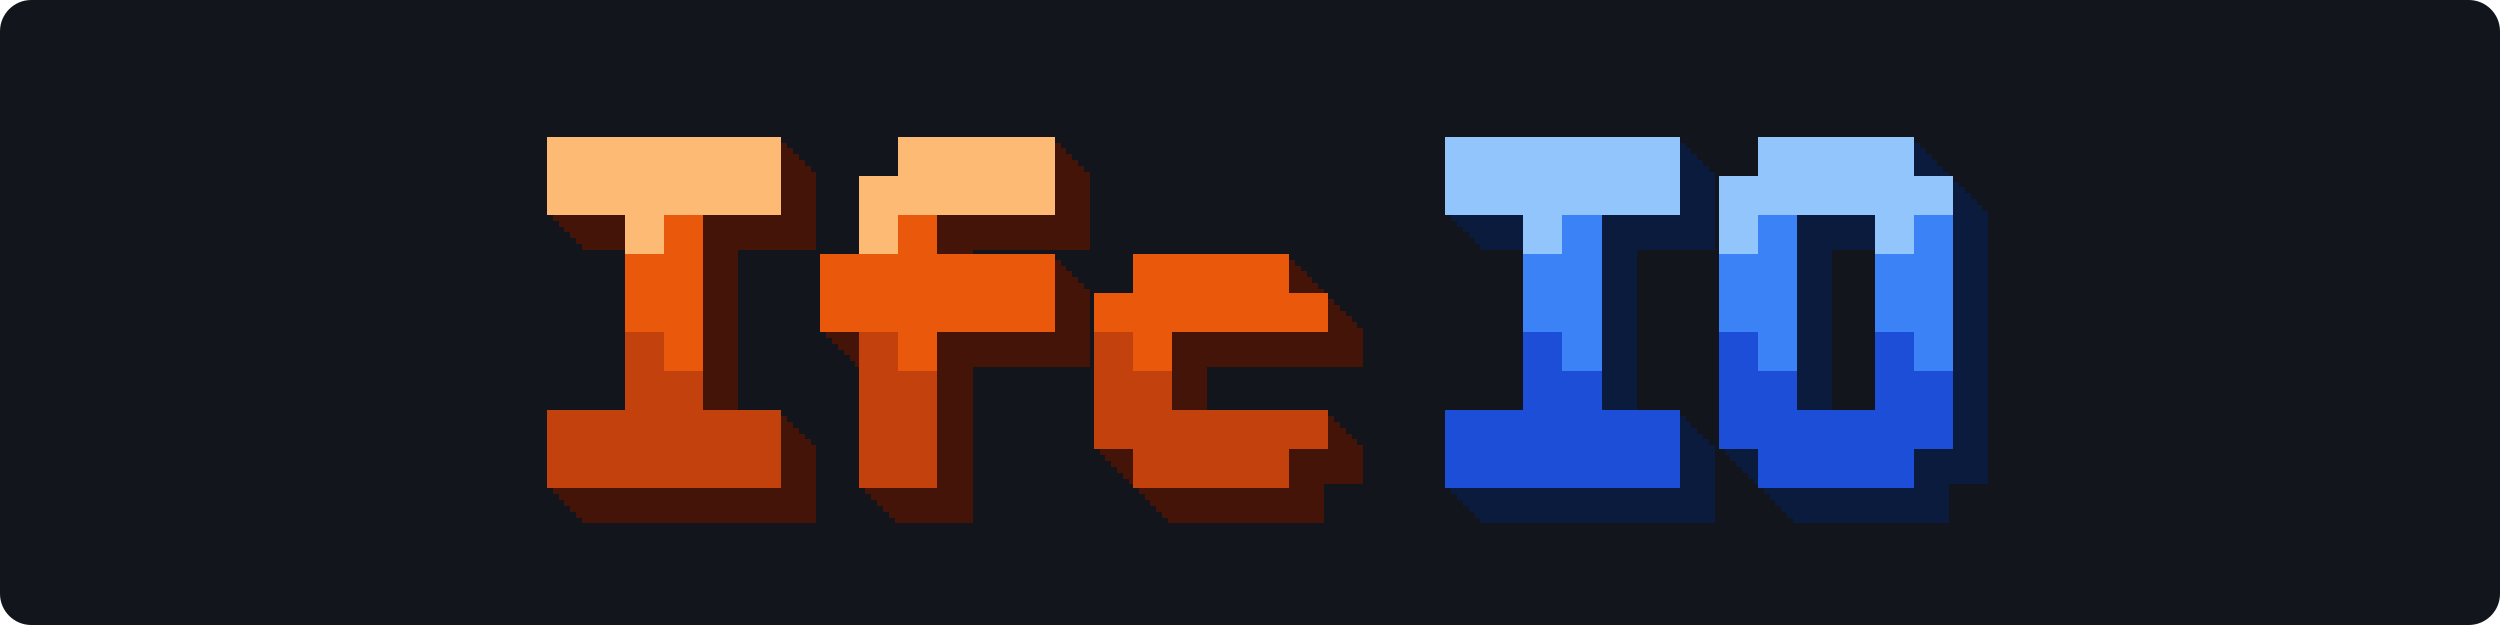
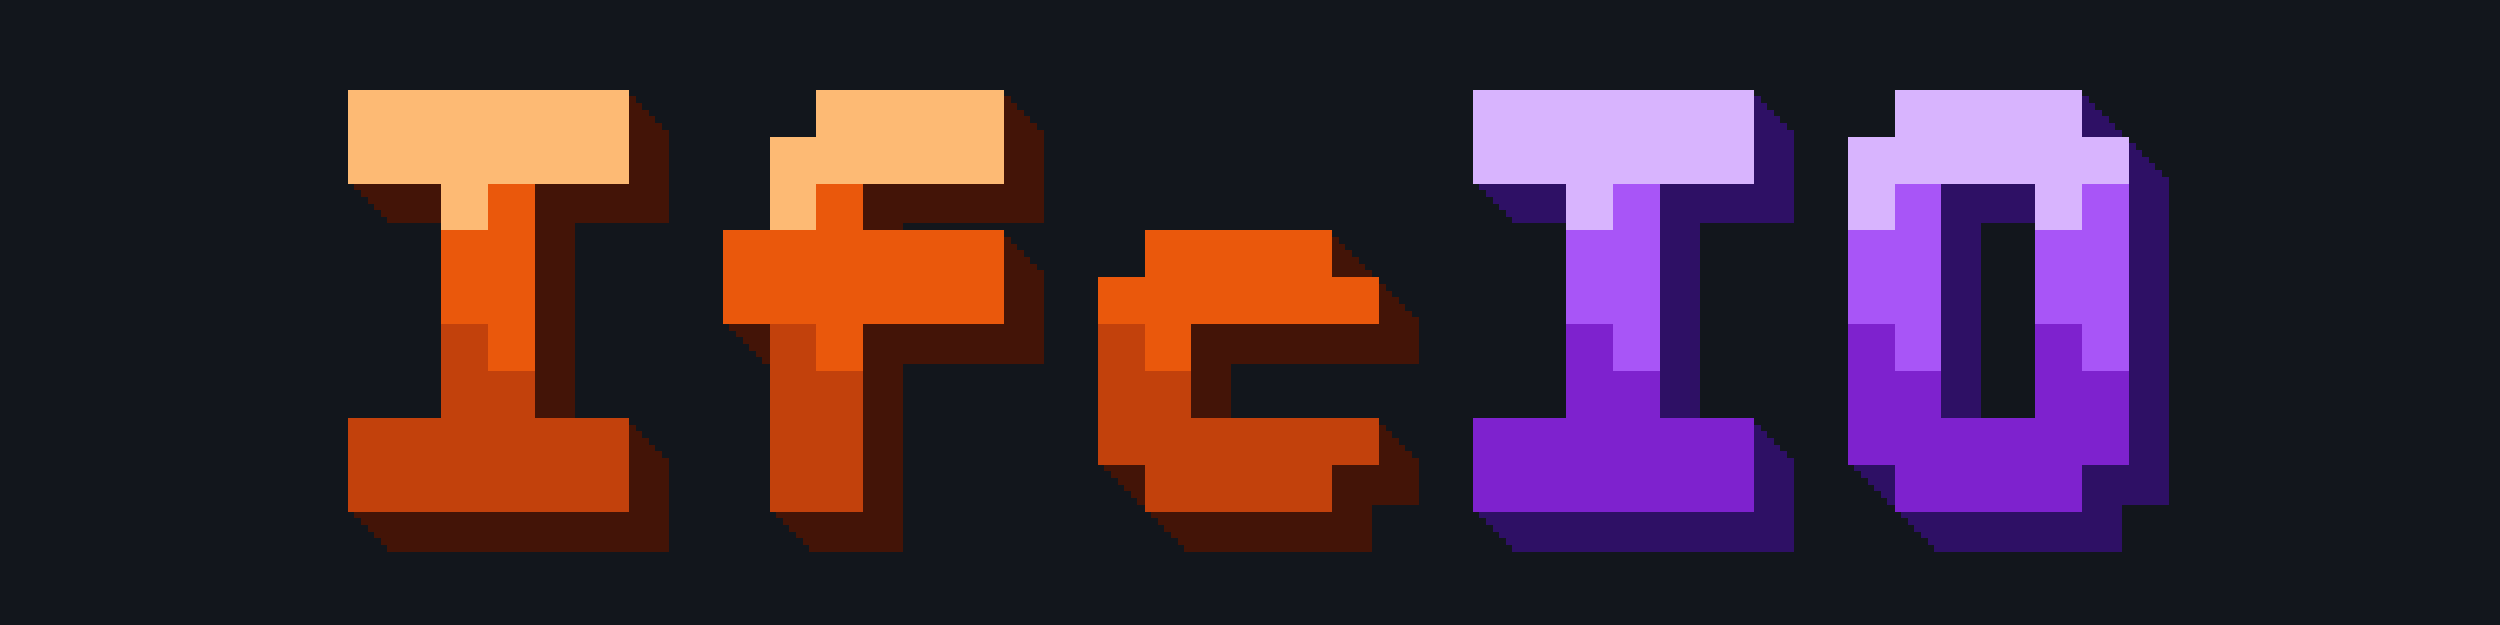
<svg xmlns="http://www.w3.org/2000/svg" viewBox="0 0 1280 320" width="1280" height="320" role="img">
-   <rect width="1280" height="320" rx="16" fill="#12161C" />
+   <rect width="1280" height="320" rx="0" fill="#12161C" />
  <g shape-rendering="crispEdges">
-     <g id="ifc-shadows">
-       <rect x="283" y="73" width="120" height="20" fill="#431407" />
-       <rect x="283" y="93" width="120" height="20" fill="#431407" />
-       <rect x="323" y="113" width="40" height="20" fill="#431407" />
-       <rect x="323" y="133" width="40" height="20" fill="#431407" />
-       <rect x="323" y="153" width="40" height="20" fill="#431407" />
-       <rect x="323" y="173" width="40" height="20" fill="#431407" />
-       <rect x="323" y="193" width="40" height="20" fill="#431407" />
-       <rect x="283" y="213" width="120" height="20" fill="#431407" />
-       <rect x="283" y="233" width="120" height="20" fill="#431407" />
-       <rect x="286" y="76" width="120" height="20" fill="#431407" />
-       <rect x="286" y="96" width="120" height="20" fill="#431407" />
-       <rect x="326" y="116" width="40" height="20" fill="#431407" />
-       <rect x="326" y="136" width="40" height="20" fill="#431407" />
-       <rect x="326" y="156" width="40" height="20" fill="#431407" />
-       <rect x="326" y="176" width="40" height="20" fill="#431407" />
-       <rect x="326" y="196" width="40" height="20" fill="#431407" />
-       <rect x="286" y="216" width="120" height="20" fill="#431407" />
-       <rect x="286" y="236" width="120" height="20" fill="#431407" />
-       <rect x="289" y="79" width="120" height="20" fill="#431407" />
-       <rect x="289" y="99" width="120" height="20" fill="#431407" />
-       <rect x="329" y="119" width="40" height="20" fill="#431407" />
-       <rect x="329" y="139" width="40" height="20" fill="#431407" />
-       <rect x="329" y="159" width="40" height="20" fill="#431407" />
-       <rect x="329" y="179" width="40" height="20" fill="#431407" />
-       <rect x="329" y="199" width="40" height="20" fill="#431407" />
-       <rect x="289" y="219" width="120" height="20" fill="#431407" />
-       <rect x="289" y="239" width="120" height="20" fill="#431407" />
-       <rect x="292" y="82" width="120" height="20" fill="#431407" />
-       <rect x="292" y="102" width="120" height="20" fill="#431407" />
-       <rect x="332" y="122" width="40" height="20" fill="#431407" />
-       <rect x="332" y="142" width="40" height="20" fill="#431407" />
-       <rect x="332" y="162" width="40" height="20" fill="#431407" />
-       <rect x="332" y="182" width="40" height="20" fill="#431407" />
-       <rect x="332" y="202" width="40" height="20" fill="#431407" />
-       <rect x="292" y="222" width="120" height="20" fill="#431407" />
-       <rect x="292" y="242" width="120" height="20" fill="#431407" />
-       <rect x="295" y="85" width="120" height="20" fill="#431407" />
-       <rect x="295" y="105" width="120" height="20" fill="#431407" />
-       <rect x="335" y="125" width="40" height="20" fill="#431407" />
-       <rect x="335" y="145" width="40" height="20" fill="#431407" />
-       <rect x="335" y="165" width="40" height="20" fill="#431407" />
-       <rect x="335" y="185" width="40" height="20" fill="#431407" />
-       <rect x="335" y="205" width="40" height="20" fill="#431407" />
-       <rect x="295" y="225" width="120" height="20" fill="#431407" />
-       <rect x="295" y="245" width="120" height="20" fill="#431407" />
-       <rect x="298" y="88" width="120" height="20" fill="#431407" />
-       <rect x="298" y="108" width="120" height="20" fill="#431407" />
-       <rect x="338" y="128" width="40" height="20" fill="#431407" />
-       <rect x="338" y="148" width="40" height="20" fill="#431407" />
-       <rect x="338" y="168" width="40" height="20" fill="#431407" />
-       <rect x="338" y="188" width="40" height="20" fill="#431407" />
-       <rect x="338" y="208" width="40" height="20" fill="#431407" />
-       <rect x="298" y="228" width="120" height="20" fill="#431407" />
-       <rect x="298" y="248" width="120" height="20" fill="#431407" />
-       <rect x="463" y="73" width="80" height="20" fill="#431407" />
-       <rect x="443" y="93" width="100" height="20" fill="#431407" />
-       <rect x="443" y="113" width="40" height="20" fill="#431407" />
-       <rect x="423" y="133" width="120" height="20" fill="#431407" />
-       <rect x="423" y="153" width="120" height="20" fill="#431407" />
-       <rect x="443" y="173" width="40" height="20" fill="#431407" />
-       <rect x="443" y="193" width="40" height="20" fill="#431407" />
-       <rect x="443" y="213" width="40" height="20" fill="#431407" />
-       <rect x="443" y="233" width="40" height="20" fill="#431407" />
-       <rect x="466" y="76" width="80" height="20" fill="#431407" />
-       <rect x="446" y="96" width="100" height="20" fill="#431407" />
-       <rect x="446" y="116" width="40" height="20" fill="#431407" />
-       <rect x="426" y="136" width="120" height="20" fill="#431407" />
-       <rect x="426" y="156" width="120" height="20" fill="#431407" />
-       <rect x="446" y="176" width="40" height="20" fill="#431407" />
-       <rect x="446" y="196" width="40" height="20" fill="#431407" />
-       <rect x="446" y="216" width="40" height="20" fill="#431407" />
-       <rect x="446" y="236" width="40" height="20" fill="#431407" />
-       <rect x="469" y="79" width="80" height="20" fill="#431407" />
-       <rect x="449" y="99" width="100" height="20" fill="#431407" />
-       <rect x="449" y="119" width="40" height="20" fill="#431407" />
-       <rect x="429" y="139" width="120" height="20" fill="#431407" />
-       <rect x="429" y="159" width="120" height="20" fill="#431407" />
-       <rect x="449" y="179" width="40" height="20" fill="#431407" />
-       <rect x="449" y="199" width="40" height="20" fill="#431407" />
-       <rect x="449" y="219" width="40" height="20" fill="#431407" />
-       <rect x="449" y="239" width="40" height="20" fill="#431407" />
-       <rect x="472" y="82" width="80" height="20" fill="#431407" />
-       <rect x="452" y="102" width="100" height="20" fill="#431407" />
-       <rect x="452" y="122" width="40" height="20" fill="#431407" />
-       <rect x="432" y="142" width="120" height="20" fill="#431407" />
-       <rect x="432" y="162" width="120" height="20" fill="#431407" />
-       <rect x="452" y="182" width="40" height="20" fill="#431407" />
-       <rect x="452" y="202" width="40" height="20" fill="#431407" />
-       <rect x="452" y="222" width="40" height="20" fill="#431407" />
-       <rect x="452" y="242" width="40" height="20" fill="#431407" />
-       <rect x="475" y="85" width="80" height="20" fill="#431407" />
-       <rect x="455" y="105" width="100" height="20" fill="#431407" />
-       <rect x="455" y="125" width="40" height="20" fill="#431407" />
-       <rect x="435" y="145" width="120" height="20" fill="#431407" />
-       <rect x="435" y="165" width="120" height="20" fill="#431407" />
-       <rect x="455" y="185" width="40" height="20" fill="#431407" />
-       <rect x="455" y="205" width="40" height="20" fill="#431407" />
-       <rect x="455" y="225" width="40" height="20" fill="#431407" />
-       <rect x="455" y="245" width="40" height="20" fill="#431407" />
-       <rect x="478" y="88" width="80" height="20" fill="#431407" />
-       <rect x="458" y="108" width="100" height="20" fill="#431407" />
-       <rect x="458" y="128" width="40" height="20" fill="#431407" />
-       <rect x="438" y="148" width="120" height="20" fill="#431407" />
-       <rect x="438" y="168" width="120" height="20" fill="#431407" />
-       <rect x="458" y="188" width="40" height="20" fill="#431407" />
-       <rect x="458" y="208" width="40" height="20" fill="#431407" />
-       <rect x="458" y="228" width="40" height="20" fill="#431407" />
-       <rect x="458" y="248" width="40" height="20" fill="#431407" />
-       <rect x="583" y="133" width="80" height="20" fill="#431407" />
-       <rect x="563" y="153" width="120" height="20" fill="#431407" />
-       <rect x="563" y="173" width="40" height="20" fill="#431407" />
-       <rect x="563" y="193" width="40" height="20" fill="#431407" />
-       <rect x="563" y="213" width="120" height="20" fill="#431407" />
-       <rect x="583" y="233" width="80" height="20" fill="#431407" />
-       <rect x="586" y="136" width="80" height="20" fill="#431407" />
-       <rect x="566" y="156" width="120" height="20" fill="#431407" />
-       <rect x="566" y="176" width="40" height="20" fill="#431407" />
-       <rect x="566" y="196" width="40" height="20" fill="#431407" />
-       <rect x="566" y="216" width="120" height="20" fill="#431407" />
-       <rect x="586" y="236" width="80" height="20" fill="#431407" />
-       <rect x="589" y="139" width="80" height="20" fill="#431407" />
-       <rect x="569" y="159" width="120" height="20" fill="#431407" />
-       <rect x="569" y="179" width="40" height="20" fill="#431407" />
-       <rect x="569" y="199" width="40" height="20" fill="#431407" />
-       <rect x="569" y="219" width="120" height="20" fill="#431407" />
-       <rect x="589" y="239" width="80" height="20" fill="#431407" />
-       <rect x="592" y="142" width="80" height="20" fill="#431407" />
-       <rect x="572" y="162" width="120" height="20" fill="#431407" />
-       <rect x="572" y="182" width="40" height="20" fill="#431407" />
-       <rect x="572" y="202" width="40" height="20" fill="#431407" />
-       <rect x="572" y="222" width="120" height="20" fill="#431407" />
-       <rect x="592" y="242" width="80" height="20" fill="#431407" />
-       <rect x="595" y="145" width="80" height="20" fill="#431407" />
-       <rect x="575" y="165" width="120" height="20" fill="#431407" />
-       <rect x="575" y="185" width="40" height="20" fill="#431407" />
-       <rect x="575" y="205" width="40" height="20" fill="#431407" />
-       <rect x="575" y="225" width="120" height="20" fill="#431407" />
-       <rect x="595" y="245" width="80" height="20" fill="#431407" />
-       <rect x="598" y="148" width="80" height="20" fill="#431407" />
-       <rect x="578" y="168" width="120" height="20" fill="#431407" />
-       <rect x="578" y="188" width="40" height="20" fill="#431407" />
-       <rect x="578" y="208" width="40" height="20" fill="#431407" />
-       <rect x="578" y="228" width="120" height="20" fill="#431407" />
-       <rect x="598" y="248" width="80" height="20" fill="#431407" />
-     </g>
-     <g id="ifc-tone1">
-       <rect x="320" y="170" width="20" height="20" fill="#C2410C" />
-       <rect x="320" y="190" width="40" height="20" fill="#C2410C" />
-       <rect x="280" y="210" width="120" height="20" fill="#C2410C" />
-       <rect x="280" y="230" width="120" height="20" fill="#C2410C" />
-       <rect x="440" y="170" width="20" height="20" fill="#C2410C" />
-       <rect x="440" y="190" width="40" height="20" fill="#C2410C" />
-       <rect x="440" y="210" width="40" height="20" fill="#C2410C" />
-       <rect x="440" y="230" width="40" height="20" fill="#C2410C" />
-       <rect x="560" y="170" width="20" height="20" fill="#C2410C" />
-       <rect x="560" y="190" width="40" height="20" fill="#C2410C" />
-       <rect x="560" y="210" width="120" height="20" fill="#C2410C" />
-       <rect x="580" y="230" width="80" height="20" fill="#C2410C" />
-     </g>
-     <g id="ifc-tone2">
-       <rect x="340" y="110" width="20" height="20" fill="#EA580C" />
-       <rect x="320" y="130" width="40" height="20" fill="#EA580C" />
-       <rect x="320" y="150" width="40" height="20" fill="#EA580C" />
-       <rect x="340" y="170" width="20" height="20" fill="#EA580C" />
-       <rect x="460" y="110" width="20" height="20" fill="#EA580C" />
-       <rect x="420" y="130" width="120" height="20" fill="#EA580C" />
-       <rect x="420" y="150" width="120" height="20" fill="#EA580C" />
-       <rect x="460" y="170" width="20" height="20" fill="#EA580C" />
-       <rect x="580" y="130" width="80" height="20" fill="#EA580C" />
-       <rect x="560" y="150" width="120" height="20" fill="#EA580C" />
-       <rect x="580" y="170" width="20" height="20" fill="#EA580C" />
-     </g>
-     <g id="ifc-tone3">
-       <rect x="280" y="70" width="120" height="20" fill="#FDBA74" />
-       <rect x="280" y="90" width="120" height="20" fill="#FDBA74" />
-       <rect x="320" y="110" width="20" height="20" fill="#FDBA74" />
-       <rect x="460" y="70" width="80" height="20" fill="#FDBA74" />
-       <rect x="440" y="90" width="100" height="20" fill="#FDBA74" />
-       <rect x="440" y="110" width="20" height="20" fill="#FDBA74" />
-     </g>
-     <g id="io-shadows">
-       <rect x="743" y="73" width="120" height="20" fill="#0B1B3D" />
-       <rect x="743" y="93" width="120" height="20" fill="#0B1B3D" />
-       <rect x="783" y="113" width="40" height="20" fill="#0B1B3D" />
-       <rect x="783" y="133" width="40" height="20" fill="#0B1B3D" />
-       <rect x="783" y="153" width="40" height="20" fill="#0B1B3D" />
-       <rect x="783" y="173" width="40" height="20" fill="#0B1B3D" />
-       <rect x="783" y="193" width="40" height="20" fill="#0B1B3D" />
-       <rect x="743" y="213" width="120" height="20" fill="#0B1B3D" />
-       <rect x="743" y="233" width="120" height="20" fill="#0B1B3D" />
-       <rect x="746" y="76" width="120" height="20" fill="#0B1B3D" />
-       <rect x="746" y="96" width="120" height="20" fill="#0B1B3D" />
-       <rect x="786" y="116" width="40" height="20" fill="#0B1B3D" />
-       <rect x="786" y="136" width="40" height="20" fill="#0B1B3D" />
-       <rect x="786" y="156" width="40" height="20" fill="#0B1B3D" />
-       <rect x="786" y="176" width="40" height="20" fill="#0B1B3D" />
-       <rect x="786" y="196" width="40" height="20" fill="#0B1B3D" />
-       <rect x="746" y="216" width="120" height="20" fill="#0B1B3D" />
-       <rect x="746" y="236" width="120" height="20" fill="#0B1B3D" />
-       <rect x="749" y="79" width="120" height="20" fill="#0B1B3D" />
-       <rect x="749" y="99" width="120" height="20" fill="#0B1B3D" />
-       <rect x="789" y="119" width="40" height="20" fill="#0B1B3D" />
-       <rect x="789" y="139" width="40" height="20" fill="#0B1B3D" />
-       <rect x="789" y="159" width="40" height="20" fill="#0B1B3D" />
-       <rect x="789" y="179" width="40" height="20" fill="#0B1B3D" />
-       <rect x="789" y="199" width="40" height="20" fill="#0B1B3D" />
-       <rect x="749" y="219" width="120" height="20" fill="#0B1B3D" />
-       <rect x="749" y="239" width="120" height="20" fill="#0B1B3D" />
-       <rect x="752" y="82" width="120" height="20" fill="#0B1B3D" />
-       <rect x="752" y="102" width="120" height="20" fill="#0B1B3D" />
-       <rect x="792" y="122" width="40" height="20" fill="#0B1B3D" />
-       <rect x="792" y="142" width="40" height="20" fill="#0B1B3D" />
-       <rect x="792" y="162" width="40" height="20" fill="#0B1B3D" />
-       <rect x="792" y="182" width="40" height="20" fill="#0B1B3D" />
-       <rect x="792" y="202" width="40" height="20" fill="#0B1B3D" />
-       <rect x="752" y="222" width="120" height="20" fill="#0B1B3D" />
-       <rect x="752" y="242" width="120" height="20" fill="#0B1B3D" />
-       <rect x="755" y="85" width="120" height="20" fill="#0B1B3D" />
-       <rect x="755" y="105" width="120" height="20" fill="#0B1B3D" />
-       <rect x="795" y="125" width="40" height="20" fill="#0B1B3D" />
-       <rect x="795" y="145" width="40" height="20" fill="#0B1B3D" />
-       <rect x="795" y="165" width="40" height="20" fill="#0B1B3D" />
-       <rect x="795" y="185" width="40" height="20" fill="#0B1B3D" />
-       <rect x="795" y="205" width="40" height="20" fill="#0B1B3D" />
-       <rect x="755" y="225" width="120" height="20" fill="#0B1B3D" />
-       <rect x="755" y="245" width="120" height="20" fill="#0B1B3D" />
-       <rect x="758" y="88" width="120" height="20" fill="#0B1B3D" />
-       <rect x="758" y="108" width="120" height="20" fill="#0B1B3D" />
-       <rect x="798" y="128" width="40" height="20" fill="#0B1B3D" />
-       <rect x="798" y="148" width="40" height="20" fill="#0B1B3D" />
-       <rect x="798" y="168" width="40" height="20" fill="#0B1B3D" />
-       <rect x="798" y="188" width="40" height="20" fill="#0B1B3D" />
-       <rect x="798" y="208" width="40" height="20" fill="#0B1B3D" />
-       <rect x="758" y="228" width="120" height="20" fill="#0B1B3D" />
-       <rect x="758" y="248" width="120" height="20" fill="#0B1B3D" />
-       <rect x="903" y="73" width="80" height="20" fill="#0B1B3D" />
-       <rect x="883" y="93" width="120" height="20" fill="#0B1B3D" />
-       <rect x="883" y="113" width="40" height="20" fill="#0B1B3D" />
-       <rect x="963" y="113" width="40" height="20" fill="#0B1B3D" />
-       <rect x="883" y="133" width="40" height="20" fill="#0B1B3D" />
-       <rect x="963" y="133" width="40" height="20" fill="#0B1B3D" />
-       <rect x="883" y="153" width="40" height="20" fill="#0B1B3D" />
-       <rect x="963" y="153" width="40" height="20" fill="#0B1B3D" />
-       <rect x="883" y="173" width="40" height="20" fill="#0B1B3D" />
-       <rect x="963" y="173" width="40" height="20" fill="#0B1B3D" />
-       <rect x="883" y="193" width="40" height="20" fill="#0B1B3D" />
-       <rect x="963" y="193" width="40" height="20" fill="#0B1B3D" />
-       <rect x="883" y="213" width="120" height="20" fill="#0B1B3D" />
-       <rect x="903" y="233" width="80" height="20" fill="#0B1B3D" />
-       <rect x="906" y="76" width="80" height="20" fill="#0B1B3D" />
-       <rect x="886" y="96" width="120" height="20" fill="#0B1B3D" />
-       <rect x="886" y="116" width="40" height="20" fill="#0B1B3D" />
-       <rect x="966" y="116" width="40" height="20" fill="#0B1B3D" />
-       <rect x="886" y="136" width="40" height="20" fill="#0B1B3D" />
-       <rect x="966" y="136" width="40" height="20" fill="#0B1B3D" />
-       <rect x="886" y="156" width="40" height="20" fill="#0B1B3D" />
-       <rect x="966" y="156" width="40" height="20" fill="#0B1B3D" />
-       <rect x="886" y="176" width="40" height="20" fill="#0B1B3D" />
-       <rect x="966" y="176" width="40" height="20" fill="#0B1B3D" />
-       <rect x="886" y="196" width="40" height="20" fill="#0B1B3D" />
-       <rect x="966" y="196" width="40" height="20" fill="#0B1B3D" />
-       <rect x="886" y="216" width="120" height="20" fill="#0B1B3D" />
-       <rect x="906" y="236" width="80" height="20" fill="#0B1B3D" />
-       <rect x="909" y="79" width="80" height="20" fill="#0B1B3D" />
-       <rect x="889" y="99" width="120" height="20" fill="#0B1B3D" />
-       <rect x="889" y="119" width="40" height="20" fill="#0B1B3D" />
-       <rect x="969" y="119" width="40" height="20" fill="#0B1B3D" />
-       <rect x="889" y="139" width="40" height="20" fill="#0B1B3D" />
-       <rect x="969" y="139" width="40" height="20" fill="#0B1B3D" />
-       <rect x="889" y="159" width="40" height="20" fill="#0B1B3D" />
-       <rect x="969" y="159" width="40" height="20" fill="#0B1B3D" />
-       <rect x="889" y="179" width="40" height="20" fill="#0B1B3D" />
-       <rect x="969" y="179" width="40" height="20" fill="#0B1B3D" />
-       <rect x="889" y="199" width="40" height="20" fill="#0B1B3D" />
-       <rect x="969" y="199" width="40" height="20" fill="#0B1B3D" />
-       <rect x="889" y="219" width="120" height="20" fill="#0B1B3D" />
-       <rect x="909" y="239" width="80" height="20" fill="#0B1B3D" />
-       <rect x="912" y="82" width="80" height="20" fill="#0B1B3D" />
-       <rect x="892" y="102" width="120" height="20" fill="#0B1B3D" />
-       <rect x="892" y="122" width="40" height="20" fill="#0B1B3D" />
-       <rect x="972" y="122" width="40" height="20" fill="#0B1B3D" />
-       <rect x="892" y="142" width="40" height="20" fill="#0B1B3D" />
-       <rect x="972" y="142" width="40" height="20" fill="#0B1B3D" />
-       <rect x="892" y="162" width="40" height="20" fill="#0B1B3D" />
-       <rect x="972" y="162" width="40" height="20" fill="#0B1B3D" />
-       <rect x="892" y="182" width="40" height="20" fill="#0B1B3D" />
-       <rect x="972" y="182" width="40" height="20" fill="#0B1B3D" />
-       <rect x="892" y="202" width="40" height="20" fill="#0B1B3D" />
-       <rect x="972" y="202" width="40" height="20" fill="#0B1B3D" />
-       <rect x="892" y="222" width="120" height="20" fill="#0B1B3D" />
-       <rect x="912" y="242" width="80" height="20" fill="#0B1B3D" />
-       <rect x="915" y="85" width="80" height="20" fill="#0B1B3D" />
-       <rect x="895" y="105" width="120" height="20" fill="#0B1B3D" />
-       <rect x="895" y="125" width="40" height="20" fill="#0B1B3D" />
-       <rect x="975" y="125" width="40" height="20" fill="#0B1B3D" />
-       <rect x="895" y="145" width="40" height="20" fill="#0B1B3D" />
-       <rect x="975" y="145" width="40" height="20" fill="#0B1B3D" />
-       <rect x="895" y="165" width="40" height="20" fill="#0B1B3D" />
-       <rect x="975" y="165" width="40" height="20" fill="#0B1B3D" />
-       <rect x="895" y="185" width="40" height="20" fill="#0B1B3D" />
-       <rect x="975" y="185" width="40" height="20" fill="#0B1B3D" />
-       <rect x="895" y="205" width="40" height="20" fill="#0B1B3D" />
-       <rect x="975" y="205" width="40" height="20" fill="#0B1B3D" />
-       <rect x="895" y="225" width="120" height="20" fill="#0B1B3D" />
-       <rect x="915" y="245" width="80" height="20" fill="#0B1B3D" />
-       <rect x="918" y="88" width="80" height="20" fill="#0B1B3D" />
-       <rect x="898" y="108" width="120" height="20" fill="#0B1B3D" />
-       <rect x="898" y="128" width="40" height="20" fill="#0B1B3D" />
-       <rect x="978" y="128" width="40" height="20" fill="#0B1B3D" />
-       <rect x="898" y="148" width="40" height="20" fill="#0B1B3D" />
-       <rect x="978" y="148" width="40" height="20" fill="#0B1B3D" />
-       <rect x="898" y="168" width="40" height="20" fill="#0B1B3D" />
-       <rect x="978" y="168" width="40" height="20" fill="#0B1B3D" />
-       <rect x="898" y="188" width="40" height="20" fill="#0B1B3D" />
-       <rect x="978" y="188" width="40" height="20" fill="#0B1B3D" />
-       <rect x="898" y="208" width="40" height="20" fill="#0B1B3D" />
-       <rect x="978" y="208" width="40" height="20" fill="#0B1B3D" />
-       <rect x="898" y="228" width="120" height="20" fill="#0B1B3D" />
-       <rect x="918" y="248" width="80" height="20" fill="#0B1B3D" />
-     </g>
-     <g id="io-tone1">
-       <rect x="780" y="170" width="20" height="20" fill="#1D4ED8" />
-       <rect x="780" y="190" width="40" height="20" fill="#1D4ED8" />
-       <rect x="740" y="210" width="120" height="20" fill="#1D4ED8" />
-       <rect x="740" y="230" width="120" height="20" fill="#1D4ED8" />
-       <rect x="880" y="170" width="20" height="20" fill="#1D4ED8" />
-       <rect x="960" y="170" width="20" height="20" fill="#1D4ED8" />
-       <rect x="880" y="190" width="40" height="20" fill="#1D4ED8" />
-       <rect x="960" y="190" width="40" height="20" fill="#1D4ED8" />
-       <rect x="880" y="210" width="120" height="20" fill="#1D4ED8" />
-       <rect x="900" y="230" width="80" height="20" fill="#1D4ED8" />
-     </g>
-     <g id="io-tone2">
-       <rect x="800" y="110" width="20" height="20" fill="#3B82F6" />
-       <rect x="780" y="130" width="40" height="20" fill="#3B82F6" />
-       <rect x="780" y="150" width="40" height="20" fill="#3B82F6" />
-       <rect x="800" y="170" width="20" height="20" fill="#3B82F6" />
-       <rect x="900" y="110" width="20" height="20" fill="#3B82F6" />
-       <rect x="980" y="110" width="20" height="20" fill="#3B82F6" />
-       <rect x="880" y="130" width="40" height="20" fill="#3B82F6" />
-       <rect x="960" y="130" width="40" height="20" fill="#3B82F6" />
-       <rect x="880" y="150" width="40" height="20" fill="#3B82F6" />
-       <rect x="960" y="150" width="40" height="20" fill="#3B82F6" />
-       <rect x="900" y="170" width="20" height="20" fill="#3B82F6" />
-       <rect x="980" y="170" width="20" height="20" fill="#3B82F6" />
-     </g>
-     <g id="io-tone3">
-       <rect x="740" y="70" width="120" height="20" fill="#93C5FD" />
-       <rect x="740" y="90" width="120" height="20" fill="#93C5FD" />
-       <rect x="780" y="110" width="20" height="20" fill="#93C5FD" />
-       <rect x="900" y="70" width="80" height="20" fill="#93C5FD" />
-       <rect x="880" y="90" width="120" height="20" fill="#93C5FD" />
-       <rect x="880" y="110" width="20" height="20" fill="#93C5FD" />
-       <rect x="960" y="110" width="20" height="20" fill="#93C5FD" />
-     </g>
+     <path fill="#431407" d="M181.4 49.4h144v24h-144zM181.4 73.4h144v24h-144zM229.4 97.4h48v24h-48zM229.4 121.4h48v24h-48zM229.4 145.4h48v24h-48zM229.4 169.4h48v24h-48zM229.4 193.4h48v24h-48zM181.4 217.4h144v24h-144zM181.4 241.4h144v24h-144zM184.8 52.8h144v24h-144zM184.8 76.8h144v24h-144zM232.8 100.8h48v24h-48zM232.8 124.8h48v24h-48zM232.8 148.8h48v24h-48zM232.8 172.8h48v24h-48zM232.8 196.8h48v24h-48zM184.8 220.8h144v24h-144zM184.8 244.8h144v24h-144zM188.2 56.2h144v24h-144zM188.2 80.2h144v24h-144zM236.2 104.2h48v24h-48zM236.2 128.2h48v24h-48zM236.2 152.2h48v24h-48zM236.2 176.2h48v24h-48zM236.2 200.2h48v24h-48zM188.2 224.2h144v24h-144zM188.2 248.2h144v24h-144zM191.6 59.6h144v24h-144zM191.6 83.6h144v24h-144zM239.6 107.6h48v24h-48zM239.6 131.6h48v24h-48zM239.6 155.6h48v24h-48zM239.6 179.6h48v24h-48zM239.6 203.6h48v24h-48zM191.6 227.6h144v24h-144zM191.6 251.6h144v24h-144zM195 63h144v24h-144zM195 87h144v24h-144zM243 111h48v24h-48zM243 135h48v24h-48zM243 159h48v24h-48zM243 183h48v24h-48zM243 207h48v24h-48zM195 231h144v24h-144zM195 255h144v24h-144zM198.4 66.4h144v24h-144zM198.4 90.4h144v24h-144zM246.4 114.4h48v24h-48zM246.4 138.4h48v24h-48zM246.4 162.4h48v24h-48zM246.4 186.4h48v24h-48zM246.4 210.4h48v24h-48zM198.4 234.4h144v24h-144zM198.4 258.4h144v24h-144zM421.4 49.4h96v24h-96zM397.4 73.4h120v24h-120zM397.4 97.4h48v24h-48zM373.4 121.4h144v24h-144zM373.4 145.4h144v24h-144zM397.4 169.4h48v24h-48zM397.4 193.4h48v24h-48zM397.4 217.4h48v24h-48zM397.4 241.4h48v24h-48zM424.8 52.8h96v24h-96zM400.8 76.8h120v24h-120zM400.8 100.8h48v24h-48zM376.8 124.8h144v24h-144zM376.8 148.8h144v24h-144zM400.8 172.8h48v24h-48zM400.8 196.8h48v24h-48zM400.8 220.8h48v24h-48zM400.8 244.8h48v24h-48zM428.2 56.2h96v24h-96zM404.2 80.2h120v24h-120zM404.2 104.2h48v24h-48zM380.2 128.2h144v24h-144zM380.2 152.2h144v24h-144zM404.2 176.2h48v24h-48zM404.2 200.2h48v24h-48zM404.2 224.2h48v24h-48zM404.2 248.2h48v24h-48zM431.6 59.6h96v24h-96zM407.6 83.6h120v24h-120zM407.6 107.6h48v24h-48zM383.6 131.6h144v24h-144zM383.6 155.6h144v24h-144zM407.6 179.6h48v24h-48zM407.6 203.6h48v24h-48zM407.6 227.6h48v24h-48zM407.6 251.6h48v24h-48zM435 63h96v24h-96zM411 87h120v24h-120zM411 111h48v24h-48zM387 135h144v24h-144zM387 159h144v24h-144zM411 183h48v24h-48zM411 207h48v24h-48zM411 231h48v24h-48zM411 255h48v24h-48zM438.4 66.4h96v24h-96zM414.4 90.4h120v24h-120zM414.4 114.4h48v24h-48zM390.4 138.4h144v24h-144zM390.4 162.4h144v24h-144zM414.4 186.4h48v24h-48zM414.4 210.4h48v24h-48zM414.4 234.4h48v24h-48zM414.4 258.4h48v24h-48zM589.4 121.4h96v24h-96zM565.4 145.4h144v24h-144zM565.4 169.4h48v24h-48zM565.4 193.4h48v24h-48zM565.4 217.4h144v24h-144zM589.4 241.4h96v24h-96zM592.8 124.8h96v24h-96zM568.8 148.8h144v24h-144zM568.8 172.8h48v24h-48zM568.8 196.8h48v24h-48zM568.8 220.8h144v24h-144zM592.8 244.8h96v24h-96zM596.2 128.2h96v24h-96zM572.2 152.2h144v24h-144zM572.2 176.2h48v24h-48zM572.2 200.2h48v24h-48zM572.2 224.2h144v24h-144zM596.2 248.2h96v24h-96zM599.6 131.6h96v24h-96zM575.6 155.6h144v24h-144zM575.6 179.6h48v24h-48zM575.6 203.6h48v24h-48zM575.6 227.6h144v24h-144zM599.6 251.6h96v24h-96zM603 135h96v24h-96zM579 159h144v24h-144zM579 183h48v24h-48zM579 207h48v24h-48zM579 231h144v24h-144zM603 255h96v24h-96zM606.4 138.4h96v24h-96zM582.4 162.4h144v24h-144zM582.4 186.4h48v24h-48zM582.4 210.4h48v24h-48zM582.4 234.4h144v24h-144zM606.4 258.4h96v24h-96z" />
+     <path fill="#FDBA74" d="M178 46h144v24h-144zM178 70h144v24h-144zM226 94h24v24h-24zM418 46h96v24h-96zM394 70h120v24h-120zM394 94h24v24h-24z" />
+     <path fill="#EA580C" d="M250 94h24v24h-24zM226 118h48v24h-48zM226 142h48v24h-48zM250 166h24v24h-24zM418 94h24v24h-24zM370 118h144v24h-144zM370 142h144v24h-144zM418 166h24v24h-24zM586 118h96v24h-96zM562 142h144v24h-144zM586 166h24v24h-24z" />
+     <path fill="#C2410C" d="M226 166h24v24h-24zM226 190h48v24h-48zM178 214h144v24h-144zM178 238h144v24h-144zM394 166h24v24h-24zM394 190h48v24h-48zM394 214h48v24h-48zM394 238h48v24h-48zM562 166h24v24h-24zM562 190h48v24h-48zM562 214h144v24h-144zM586 238h96v24h-96z" />
+     <path fill="#2E1065" d="M757.4 49.4h144v24h-144zM757.4 73.4h144v24h-144zM805.4 97.4h48v24h-48zM805.4 121.4h48v24h-48zM805.4 145.4h48v24h-48zM805.4 169.4h48v24h-48zM805.4 193.4h48v24h-48zM757.4 217.4h144v24h-144zM757.4 241.4h144v24h-144zM760.8 52.8h144v24h-144zM760.8 76.8h144v24h-144zM808.8 100.8h48v24h-48zM808.8 124.8h48v24h-48zM808.8 148.8h48v24h-48zM808.8 172.8h48v24h-48zM808.8 196.8h48v24h-48zM760.8 220.8h144v24h-144zM760.8 244.8h144v24h-144zM764.2 56.2h144v24h-144zM764.2 80.2h144v24h-144zM812.2 104.2h48v24h-48zM812.2 128.2h48v24h-48zM812.2 152.2h48v24h-48zM812.2 176.2h48v24h-48zM812.2 200.2h48v24h-48zM764.2 224.2h144v24h-144zM764.2 248.2h144v24h-144zM767.6 59.6h144v24h-144zM767.6 83.6h144v24h-144zM815.6 107.6h48v24h-48zM815.6 131.6h48v24h-48zM815.6 155.6h48v24h-48zM815.6 179.6h48v24h-48zM815.6 203.6h48v24h-48zM767.6 227.6h144v24h-144zM767.6 251.6h144v24h-144zM771 63h144v24h-144zM771 87h144v24h-144zM819 111h48v24h-48zM819 135h48v24h-48zM819 159h48v24h-48zM819 183h48v24h-48zM819 207h48v24h-48zM771 231h144v24h-144zM771 255h144v24h-144zM774.4 66.4h144v24h-144zM774.4 90.4h144v24h-144zM822.4 114.4h48v24h-48zM822.4 138.4h48v24h-48zM822.4 162.4h48v24h-48zM822.4 186.4h48v24h-48zM822.4 210.4h48v24h-48zM774.4 234.4h144v24h-144zM774.4 258.4h144v24h-144zM973.4 49.4h96v24h-96zM949.4 73.4h144v24h-144zM949.4 97.4h48v24h-48zM1045.4 97.4h48v24h-48zM949.4 121.4h48v24h-48zM1045.4 121.4h48v24h-48zM949.4 145.4h48v24h-48zM1045.4 145.4h48v24h-48zM949.4 169.4h48v24h-48zM1045.4 169.4h48v24h-48zM949.4 193.4h48v24h-48zM1045.4 193.4h48v24h-48zM949.4 217.4h144v24h-144zM973.4 241.4h96v24h-96zM976.8 52.8h96v24h-96zM952.8 76.8h144v24h-144zM952.8 100.8h48v24h-48zM1048.8 100.8h48v24h-48zM952.8 124.8h48v24h-48zM1048.8 124.8h48v24h-48zM952.8 148.8h48v24h-48zM1048.8 148.8h48v24h-48zM952.8 172.8h48v24h-48zM1048.8 172.8h48v24h-48zM952.8 196.8h48v24h-48zM1048.8 196.8h48v24h-48zM952.8 220.8h144v24h-144zM976.8 244.8h96v24h-96zM980.2 56.2h96v24h-96zM956.2 80.2h144v24h-144zM956.2 104.2h48v24h-48zM1052.2 104.2h48v24h-48zM956.2 128.2h48v24h-48zM1052.2 128.2h48v24h-48zM956.2 152.2h48v24h-48zM1052.2 152.2h48v24h-48zM956.2 176.2h48v24h-48zM1052.2 176.2h48v24h-48zM956.2 200.2h48v24h-48zM1052.2 200.2h48v24h-48zM956.2 224.2h144v24h-144zM980.2 248.2h96v24h-96zM983.6 59.6h96v24h-96zM959.6 83.6h144v24h-144zM959.6 107.6h48v24h-48zM1055.6 107.6h48v24h-48zM959.6 131.6h48v24h-48zM1055.6 131.6h48v24h-48zM959.6 155.6h48v24h-48zM1055.6 155.6h48v24h-48zM959.6 179.6h48v24h-48zM1055.6 179.6h48v24h-48zM959.6 203.6h48v24h-48zM1055.6 203.6h48v24h-48zM959.6 227.6h144v24h-144zM983.6 251.6h96v24h-96zM987 63h96v24h-96zM963 87h144v24h-144zM963 111h48v24h-48zM1059 111h48v24h-48zM963 135h48v24h-48zM1059 135h48v24h-48zM963 159h48v24h-48zM1059 159h48v24h-48zM963 183h48v24h-48zM1059 183h48v24h-48zM963 207h48v24h-48zM1059 207h48v24h-48zM963 231h144v24h-144zM987 255h96v24h-96zM990.4 66.4h96v24h-96zM966.4 90.4h144v24h-144zM966.4 114.4h48v24h-48zM1062.4 114.4h48v24h-48zM966.4 138.4h48v24h-48zM1062.4 138.4h48v24h-48zM966.4 162.4h48v24h-48zM1062.4 162.4h48v24h-48zM966.4 186.4h48v24h-48zM1062.4 186.4h48v24h-48zM966.4 210.4h48v24h-48zM1062.4 210.4h48v24h-48zM966.4 234.4h144v24h-144zM990.4 258.4h96v24h-96z" />
+     <path fill="#D8B4FE" d="M754 46h144v24h-144zM754 70h144v24h-144zM802 94h24v24h-24zM970 46h96v24h-96zM946 70h144v24h-144zM946 94h24v24h-24zM1042 94h24v24h-24z" />
+     <path fill="#A855F7" d="M826 94h24v24h-24zM802 118h48v24h-48zM802 142h48v24h-48zM826 166h24v24h-24zM970 94h24v24h-24zM1066 94h24v24h-24zM946 118h48v24h-48zM1042 118h48v24h-48zM946 142h48v24h-48zM1042 142h48v24h-48zM970 166h24v24h-24zM1066 166h24v24h-24z" />
+     <path fill="#7E22CE" d="M802 166h24v24h-24zM802 190h48v24h-48zM754 214h144v24h-144zM754 238h144v24h-144zM946 166h24v24h-24zM1042 166h24v24h-24zM946 190h48v24h-48zM1042 190h48v24h-48zM946 214h144v24h-144zM970 238h96v24h-96z" />
  </g>
</svg>
